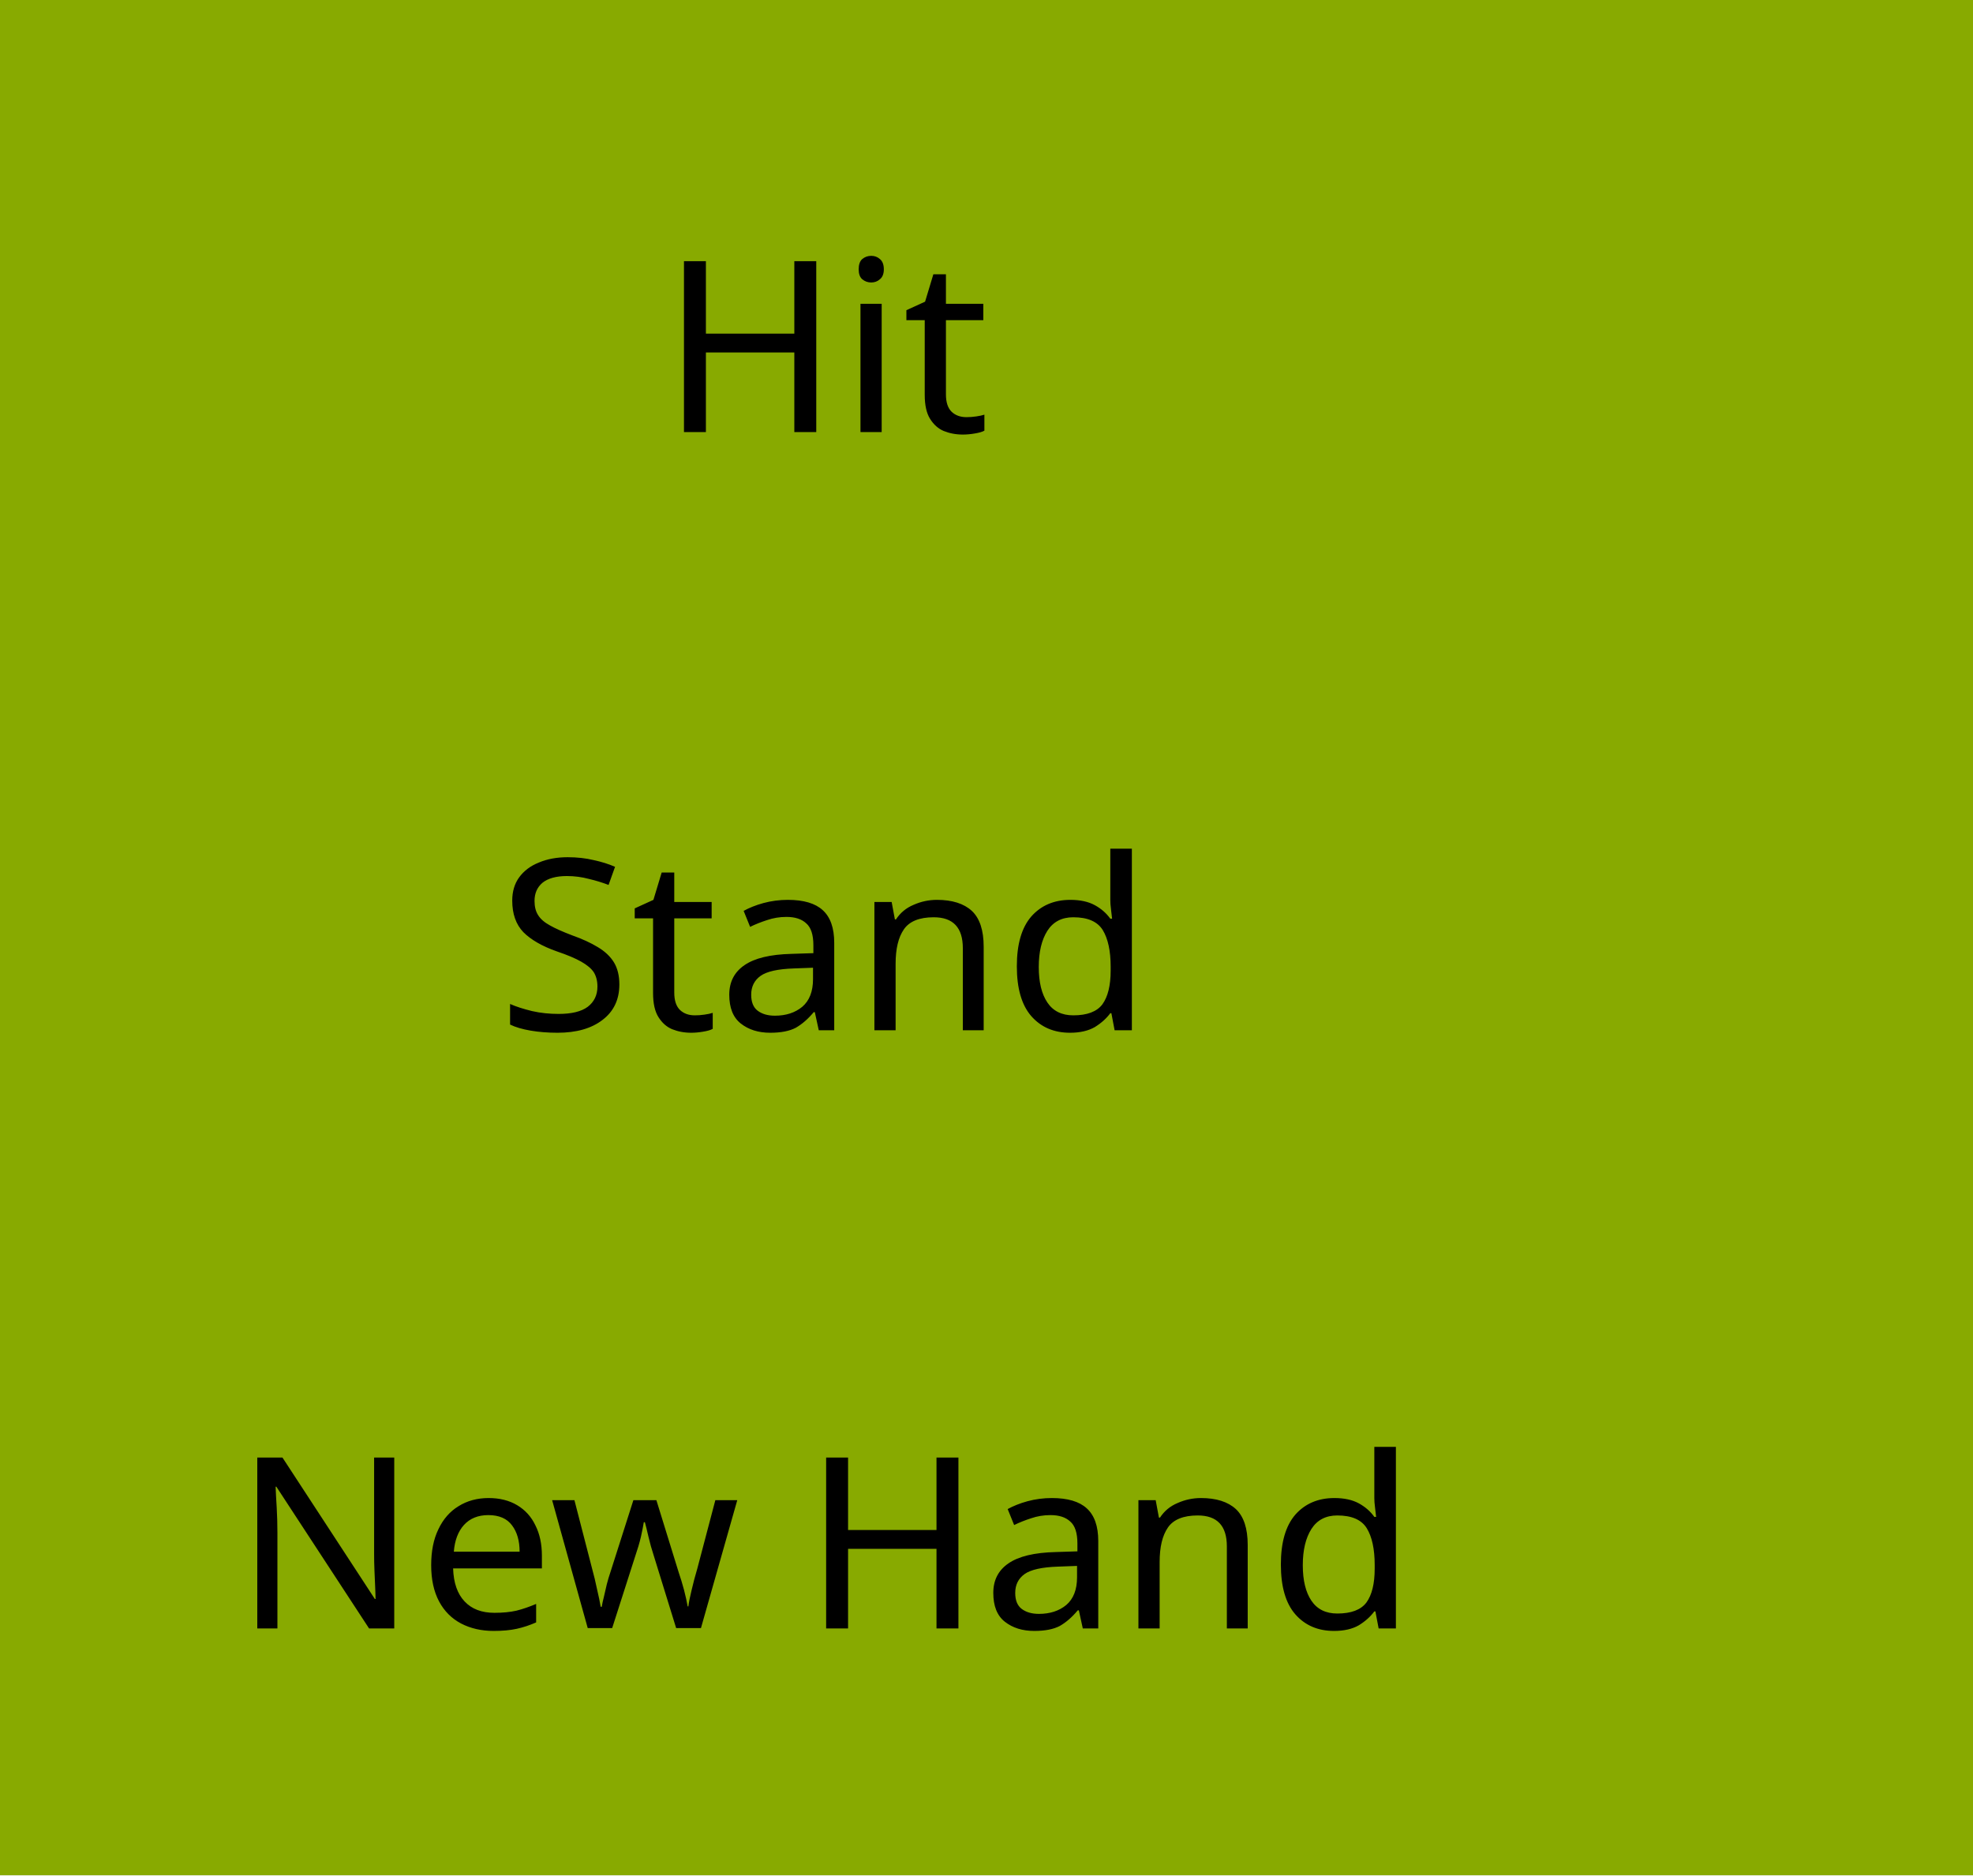
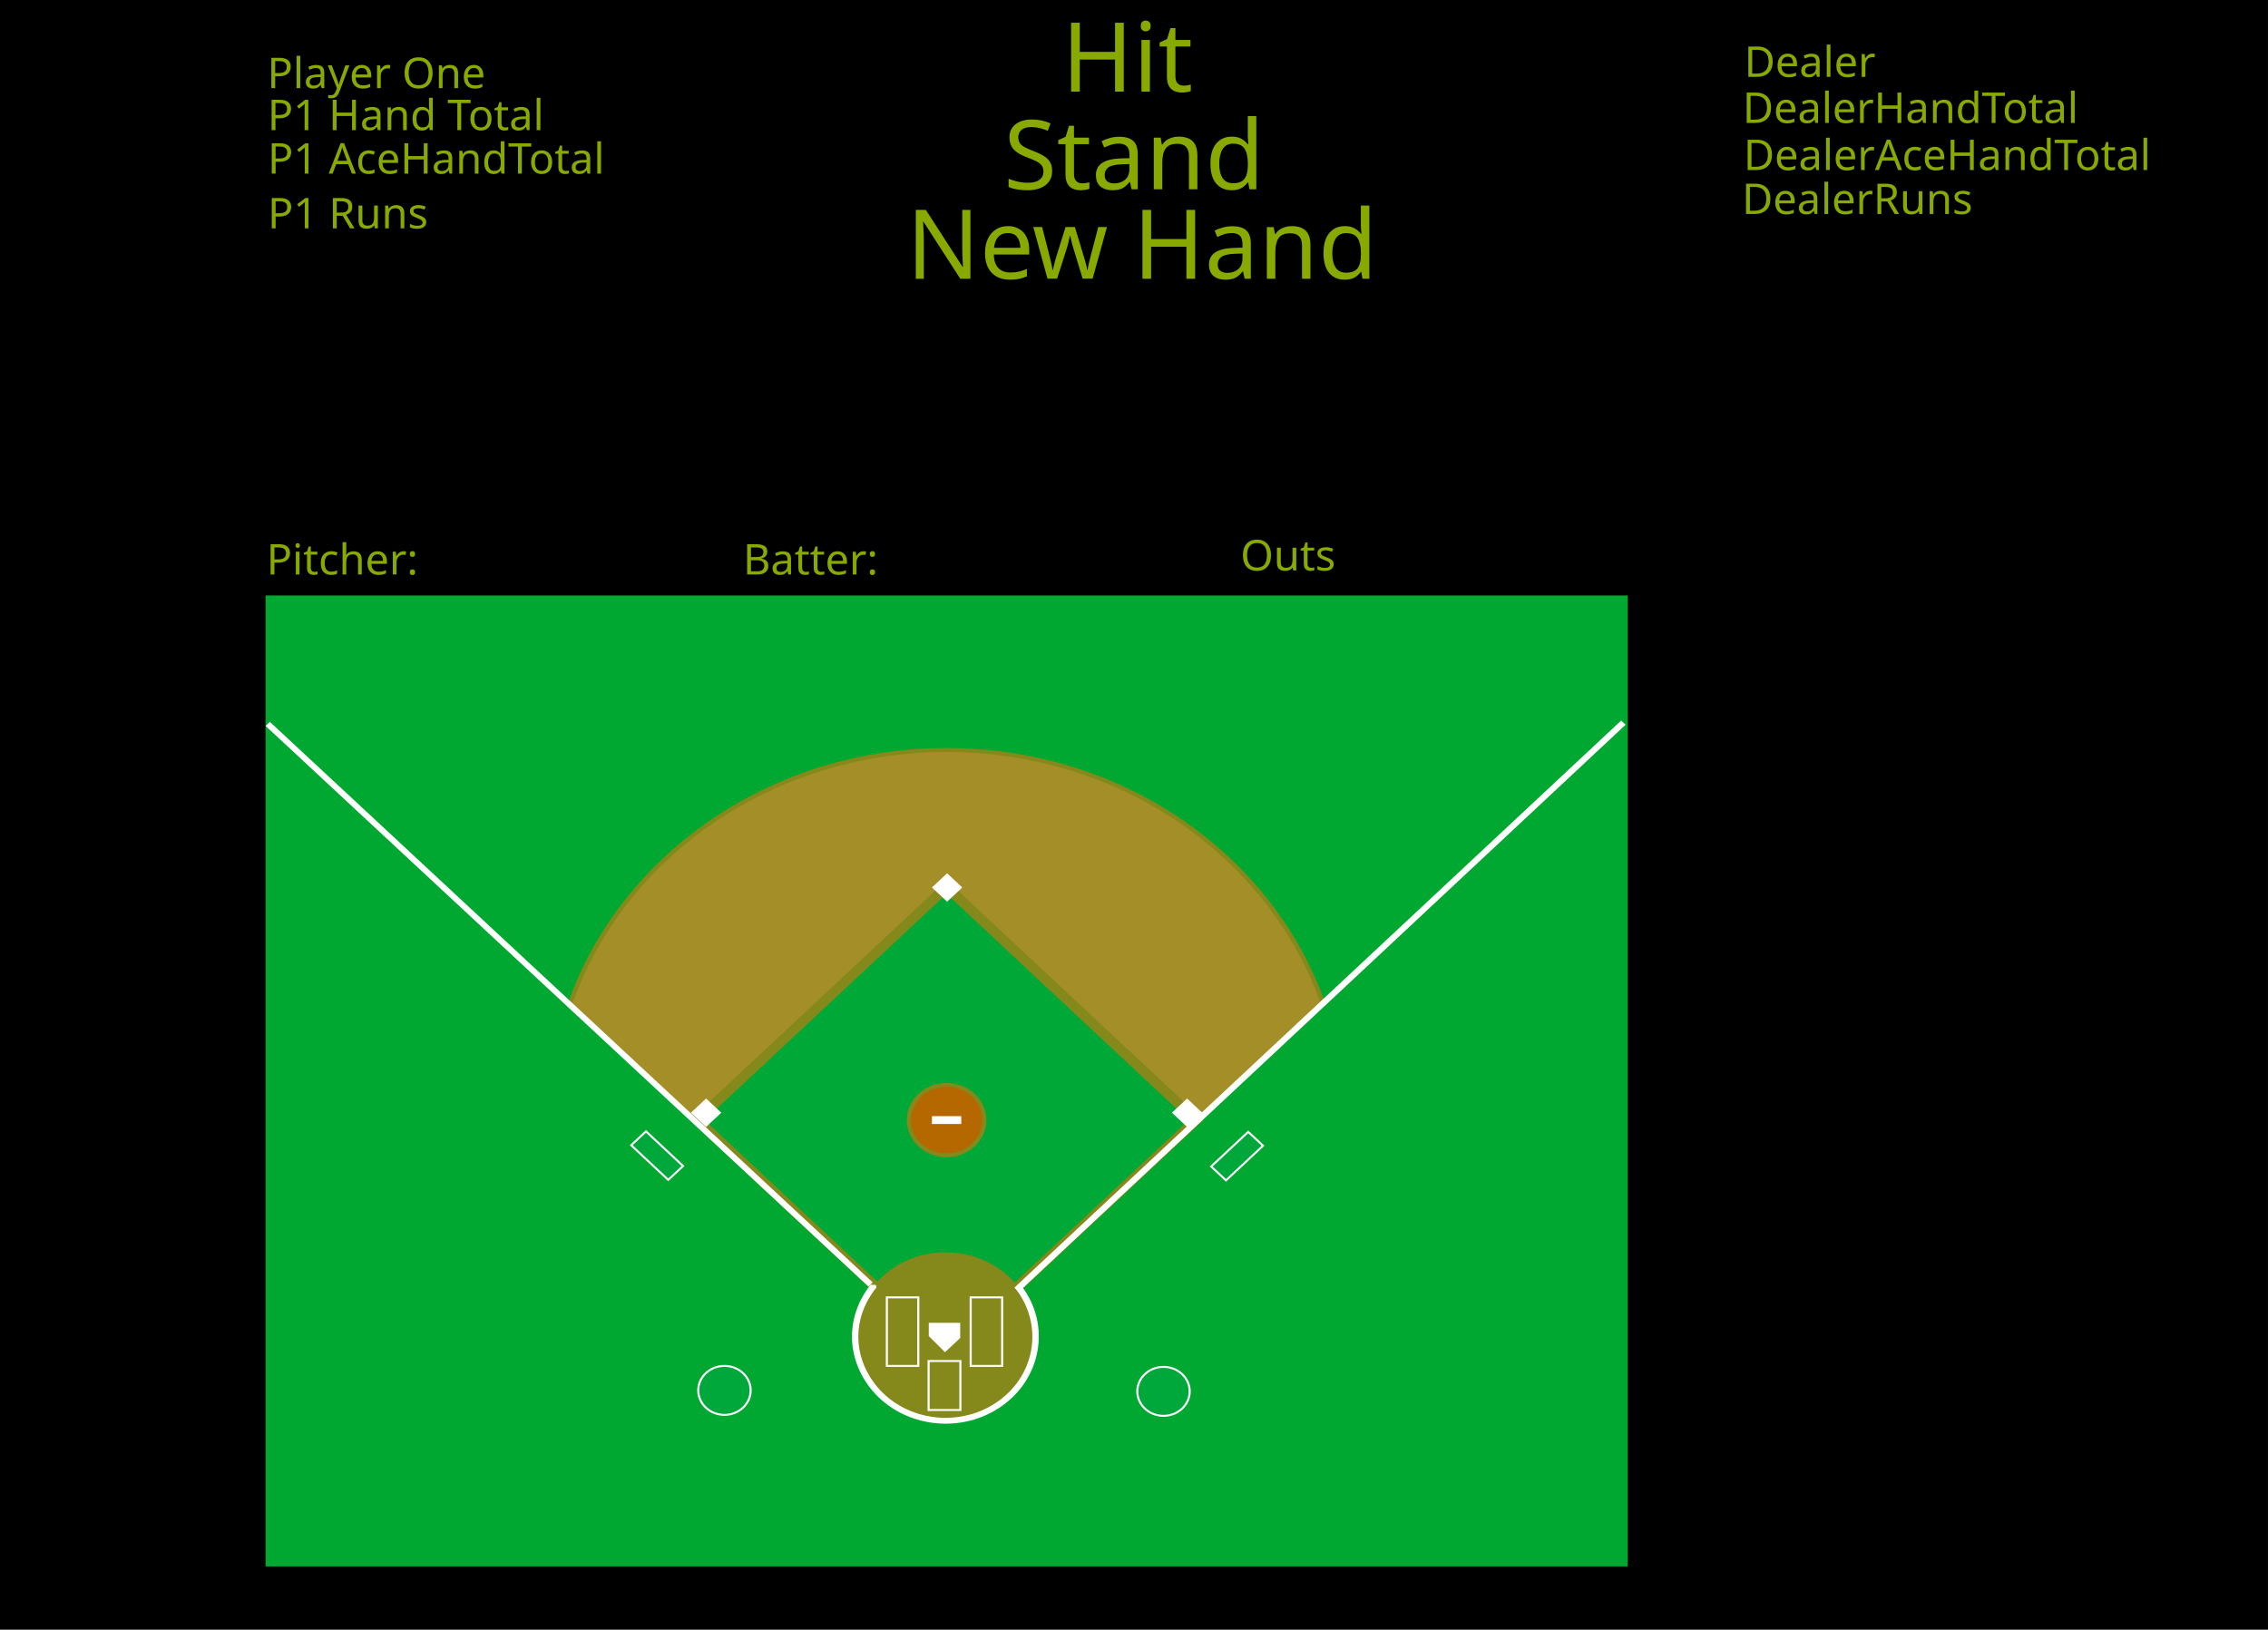
- <svg xmlns="http://www.w3.org/2000/svg" id="svg845" version="1.1" viewBox="0 0 86.261 81.984" height="81.984mm" width="86.261mm">
+ <svg xmlns="http://www.w3.org/2000/svg" id="svg845" version="1.1" viewBox="0 -250 564.48 405.67" height="405.666" width="564.475">
  <defs id="defs839" />
-   <g transform="translate(-60.30291,-91.10247)" id="layer1" />
-   <rect y="0.1" x="0.1" height="81.784" width="86.061" id="rect1418" style="fill:#88aa00;fill-opacity:1;stroke:#88aa00;stroke-width:0.2;stroke-miterlimit:4;stroke-dasharray:none;stroke-dashoffset:0;stroke-opacity:1" />
-   <text transform="scale(1.005831,0.9942028)" id="text1398" y="18.998" x="42.707" style="font-style:normal;font-weight:normal;font-size:10.522px;line-height:1.25;font-family:sans-serif;text-align:center;letter-spacing:0px;word-spacing:0px;text-anchor:middle;fill:#000000;fill-opacity:1;stroke:none;stroke-width:0.263" xml:space="preserve">
-     <tspan id="tspan1402" style="text-align:center;text-anchor:middle;stroke-width:0.263" y="18.998" x="42.707">Hit</tspan>
-     <tspan id="tspan1414" style="text-align:center;text-anchor:middle;stroke-width:0.263" y="32.151" x="42.707" />
-     <tspan id="tspan1404" style="text-align:center;text-anchor:middle;stroke-width:0.263" y="45.303" x="42.707">Stand</tspan>
-     <tspan id="tspan1416" style="text-align:center;text-anchor:middle;stroke-width:0.263" y="58.456" x="42.707" />
-     <tspan id="tspan1412" style="text-align:center;text-anchor:middle;stroke-width:0.263" y="71.608" x="42.707">New Hand</tspan>
-     <tspan id="tspan1406" style="text-align:center;text-anchor:middle;stroke-width:0.263" y="84.76" x="42.707" />
+   <g transform="translate(-42.89015,68.95293)" id="layer1" />
+   <rect y="-249.431" x="0.569" height="404.528" width="563.337" id="rect1418" style="fill:#000000;fill-opacity:1;stroke:#000000;stroke-width:1.138;stroke-miterlimit:4;stroke-dasharray:none;stroke-dashoffset:0;stroke-opacity:1" />
+   <text xml:space="preserve" style="font-style:normal;font-variant:normal;font-weight:normal;font-stretch:normal;font-size:24px;line-height:1.25;font-family:sans-serif;-inkscape-font-specification:'sans-serif, Normal';font-variant-ligatures:normal;font-variant-caps:normal;font-variant-numeric:normal;font-feature-settings:normal;text-align:start;letter-spacing:0px;word-spacing:0px;writing-mode:lr-tb;text-anchor:start;fill:#88aa00;fill-opacity:1;stroke:none;stroke-width:0.265" x="264.258" y="-227.194" id="text831">
+     <tspan id="tspan829" x="264.258" y="-227.194" style="font-style:normal;font-variant:normal;font-weight:normal;font-stretch:normal;font-size:24px;font-family:sans-serif;-inkscape-font-specification:'sans-serif, Normal';font-variant-ligatures:normal;font-variant-caps:normal;font-variant-numeric:normal;font-feature-settings:normal;text-align:start;writing-mode:lr-tb;text-anchor:start;fill:#88aa00;stroke-width:0.265">Hit</tspan>
  </text>
+   <text xml:space="preserve" style="font-style:normal;font-variant:normal;font-weight:normal;font-stretch:normal;font-size:24px;line-height:1.25;font-family:sans-serif;-inkscape-font-specification:'sans-serif, Normal';font-variant-ligatures:normal;font-variant-caps:normal;font-variant-numeric:normal;font-feature-settings:normal;text-align:start;letter-spacing:0px;word-spacing:0px;writing-mode:lr-tb;text-anchor:start;fill:#88aa00;fill-opacity:1;stroke:none;stroke-width:0.265" x="249.818" y="-202.877" id="text835">
+     <tspan id="tspan833" x="249.818" y="-202.877" style="font-style:normal;font-variant:normal;font-weight:normal;font-stretch:normal;font-size:24px;font-family:sans-serif;-inkscape-font-specification:'sans-serif, Normal';font-variant-ligatures:normal;font-variant-caps:normal;font-variant-numeric:normal;font-feature-settings:normal;text-align:start;writing-mode:lr-tb;text-anchor:start;fill:#88aa00;stroke-width:0.265">Stand</tspan>
+   </text>
+   <text xml:space="preserve" style="font-style:normal;font-variant:normal;font-weight:normal;font-stretch:normal;font-size:24px;line-height:1.25;font-family:sans-serif;-inkscape-font-specification:'sans-serif, Normal';font-variant-ligatures:normal;font-variant-caps:normal;font-variant-numeric:normal;font-feature-settings:normal;text-align:start;letter-spacing:0px;word-spacing:0px;writing-mode:lr-tb;text-anchor:start;fill:#88aa00;fill-opacity:1;stroke:none;stroke-width:0.265" x="225.612" y="-180.607" id="text839">
+     <tspan id="tspan837" x="225.612" y="-180.607" style="font-style:normal;font-variant:normal;font-weight:normal;font-stretch:normal;font-size:24px;font-family:sans-serif;-inkscape-font-specification:'sans-serif, Normal';font-variant-ligatures:normal;font-variant-caps:normal;font-variant-numeric:normal;font-feature-settings:normal;text-align:start;writing-mode:lr-tb;text-anchor:start;fill:#88aa00;stroke-width:0.265">New Hand</tspan>
+   </text>
+   <text xml:space="preserve" style="font-style:normal;font-weight:normal;font-size:10.583px;line-height:1.25;font-family:sans-serif;letter-spacing:0px;word-spacing:0px;fill:#000000;fill-opacity:1;stroke:none;stroke-width:0.265" x="66.5" y="-228.061" id="text1394">
+     <tspan id="tspan1392" x="66.5" y="-228.061" style="fill:#88aa00;stroke-width:0.265">Player One</tspan>
+   </text>
+   <text xml:space="preserve" style="font-style:normal;font-weight:normal;font-size:10.583px;line-height:1.25;font-family:sans-serif;letter-spacing:0px;word-spacing:0px;fill:#000000;fill-opacity:1;stroke:none;stroke-width:0.265" x="434.119" y="-230.863" id="text1398">
+     <tspan id="tspan1396" x="434.119" y="-230.863" style="fill:#88aa00;stroke-width:0.265">Dealer</tspan>
+   </text>
+   <text xml:space="preserve" style="font-style:normal;font-weight:normal;font-size:10.583px;line-height:1.25;font-family:sans-serif;letter-spacing:0px;word-spacing:0px;fill:#000000;fill-opacity:1;stroke:none;stroke-width:0.265" x="308.727" y="-108" id="text1402">
+     <tspan id="tspan1400" x="308.727" y="-108" style="fill:#88aa00;stroke-width:0.265">Outs</tspan>
+   </text>
+   <text xml:space="preserve" style="font-style:normal;font-weight:normal;font-size:10.583px;line-height:1.25;font-family:sans-serif;letter-spacing:0px;word-spacing:0px;fill:#000000;fill-opacity:1;stroke:none;stroke-width:0.265" x="66.576" y="-217.614" id="text1406">
+     <tspan id="tspan1404" x="66.576" y="-217.614" style="fill:#88aa00;stroke-width:0.265">P1 Hand Total</tspan>
+   </text>
+   <text xml:space="preserve" style="font-style:normal;font-weight:normal;font-size:10.583px;line-height:1.25;font-family:sans-serif;letter-spacing:0px;word-spacing:0px;fill:#000000;fill-opacity:1;stroke:none;stroke-width:0.265" x="433.71" y="-219.4" id="text1410">
+     <tspan id="tspan1408" x="433.71" y="-219.4" style="fill:#88aa00;stroke-width:0.265">DealerHandTotal</tspan>
+   </text>
+   <text xml:space="preserve" style="font-style:normal;font-weight:normal;font-size:10.583px;line-height:1.25;font-family:sans-serif;letter-spacing:0px;word-spacing:0px;fill:#000000;fill-opacity:1;stroke:none;stroke-width:0.265" x="66.608" y="-206.789" id="text1414">
+     <tspan id="tspan1412" x="66.608" y="-206.789" style="fill:#88aa00;stroke-width:0.265">P1 AceHandTotal</tspan>
+   </text>
+   <text xml:space="preserve" style="font-style:normal;font-weight:normal;font-size:10.583px;line-height:1.25;font-family:sans-serif;letter-spacing:0px;word-spacing:0px;fill:#000000;fill-opacity:1;stroke:none;stroke-width:0.265" x="433.943" y="-207.67" id="text1418">
+     <tspan id="tspan1416" x="433.943" y="-207.67" style="fill:#88aa00;stroke-width:0.265">DealerAceHandTotal</tspan>
+   </text>
+   <text xml:space="preserve" style="font-style:normal;font-weight:normal;font-size:10.583px;line-height:1.25;font-family:sans-serif;letter-spacing:0px;word-spacing:0px;fill:#000000;fill-opacity:1;stroke:none;stroke-width:0.265" x="66.615" y="-193.158" id="text1422">
+     <tspan id="tspan1420" x="66.615" y="-193.158" style="fill:#88aa00;stroke-width:0.265">P1 Runs</tspan>
+   </text>
+   <text xml:space="preserve" style="font-style:normal;font-weight:normal;font-size:10.583px;line-height:1.25;font-family:sans-serif;letter-spacing:0px;word-spacing:0px;fill:#000000;fill-opacity:1;stroke:none;stroke-width:0.265" x="433.544" y="-196.725" id="text1426">
+     <tspan id="tspan1424" x="433.544" y="-196.725" style="fill:#88aa00;stroke-width:0.265">DealerRuns</tspan>
+   </text>
+   <text xml:space="preserve" style="font-style:normal;font-weight:normal;font-size:10.583px;line-height:1.25;font-family:sans-serif;letter-spacing:0px;word-spacing:0px;fill:#000000;fill-opacity:1;stroke:none;stroke-width:0.265" x="66.316" y="-106.995" id="text1430">
+     <tspan id="tspan1428" x="66.316" y="-106.995" style="fill:#88aa00;stroke-width:0.265">Pitcher:</tspan>
+   </text>
+   <text xml:space="preserve" style="font-style:normal;font-weight:normal;font-size:10.583px;line-height:1.25;font-family:sans-serif;letter-spacing:0px;word-spacing:0px;fill:#000000;fill-opacity:1;stroke:none;stroke-width:0.265" x="184.922" y="-106.99" id="text1434">
+     <tspan id="tspan1432" x="184.922" y="-106.99" style="fill:#88aa00;stroke-width:0.265">Batter:</tspan>
+   </text>
+   <g id="g2069" transform="matrix(0.5216005,0,0,0.4875367,64.25063,-126.9444)">
+     <path id="path2807" d="M 153.536,547.376 H 3.536 V 51.619 H 653.536 V 547.376 h -142 z" style="fill:#00a831;fill-opacity:1;fill-rule:evenodd;stroke:none;stroke-width:0.996px;stroke-linecap:butt;stroke-linejoin:miter;stroke-opacity:1" />
+     <path transform="matrix(1.989102,0,0,1.978205,-268.2308,-1169.879)" d="m 205,752.362 a 95,95 0 0 1 95,-95 95,95 0 0 1 95,95" id="path1874" style="opacity:1;fill:#a48e28;fill-opacity:1;stroke:#85881b;stroke-width:1.044;stroke-linecap:butt;stroke-linejoin:bevel;stroke-miterlimit:4;stroke-dasharray:none;stroke-opacity:1" />
+     <path id="path2795" d="m 328.5,439.483 210,-210 v 210 z" style="fill:#00a831;fill-opacity:1;fill-rule:evenodd;stroke:none;stroke-width:1px;stroke-linecap:butt;stroke-linejoin:miter;stroke-opacity:1" />
+     <path id="path2793" d="m 328.5,439.483 -204,-204 -1,204 z" style="fill:#00a831;fill-opacity:1;fill-rule:evenodd;stroke:none;stroke-width:1px;stroke-linecap:butt;stroke-linejoin:miter;stroke-opacity:1" />
+     <rect transform="rotate(-45)" y="374.036" x="-77.781" height="168.315" width="168.315" id="rect2765" style="opacity:1;fill:#00a837;fill-opacity:1;stroke:#85881b;stroke-width:5;stroke-linecap:butt;stroke-linejoin:miter;stroke-miterlimit:4;stroke-dasharray:none;stroke-opacity:1" />
+     <circle r="43" cy="430" cx="328" id="path2816" style="opacity:1;fill:#85881b;fill-opacity:1;stroke:none;stroke-width:1;stroke-linecap:butt;stroke-linejoin:miter;stroke-miterlimit:4;stroke-dasharray:none;stroke-opacity:1" />
+     <circle r="18" cy="752.362" cx="300" transform="translate(28.5,-432.8794)" id="path1876" style="opacity:1;fill:#b56700;fill-opacity:1;stroke:#85881b;stroke-width:2;stroke-linecap:round;stroke-linejoin:round;stroke-miterlimit:4;stroke-dasharray:none;stroke-opacity:1" />
+     <path id="path2789" d="M 363.01,405 C 650.377,117.622 650.377,117.622 650.377,117.622" style="fill:none;fill-opacity:0.75;fill-rule:evenodd;stroke:#ffffff;stroke-width:3.01;stroke-linecap:square;stroke-linejoin:miter;stroke-miterlimit:4;stroke-dasharray:none;stroke-opacity:1" />
+     <path id="path2791" d="M 292.219,403.406 C 4.583,117.207 4.583,117.207 4.583,117.207" style="fill:none;fill-opacity:0.75;fill-rule:evenodd;stroke:#ffffff;stroke-width:2.909;stroke-linecap:butt;stroke-linejoin:miter;stroke-miterlimit:4;stroke-dasharray:none;stroke-opacity:1" />
+     <rect transform="rotate(45)" y="66.991" x="369.269" height="10.243" width="10.243" id="rect2799" style="opacity:1;fill:#ffffff;fill-opacity:1;stroke:none;stroke-width:3;stroke-linecap:butt;stroke-linejoin:miter;stroke-miterlimit:4;stroke-dasharray:none;stroke-opacity:1" />
+     <rect transform="rotate(45)" y="-95.3" x="531.56" height="10.243" width="10.243" id="rect2801" style="opacity:1;fill:#ffffff;fill-opacity:1;stroke:none;stroke-width:3;stroke-linecap:butt;stroke-linejoin:miter;stroke-miterlimit:4;stroke-dasharray:none;stroke-opacity:1" />
+     <rect transform="rotate(45)" y="-95.643" x="369.269" height="10.243" width="10.243" id="rect2803" style="opacity:1;fill:#ffffff;fill-opacity:1;stroke:none;stroke-width:3;stroke-linecap:butt;stroke-linejoin:miter;stroke-miterlimit:4;stroke-dasharray:none;stroke-opacity:1" />
+     <rect y="317.483" x="321.5" height="4" width="14" id="rect2805" style="opacity:1;fill:#ffffff;fill-opacity:1;stroke:none;stroke-width:3;stroke-linecap:butt;stroke-linejoin:miter;stroke-miterlimit:4;stroke-dasharray:none;stroke-opacity:1" />
+     <path id="rect2809" d="m 320,423 h 15 v 7.749 L 327.728,438 320,429.781 Z" style="fill:#ffffff;fill-opacity:1;stroke:none;stroke-width:3;stroke-linecap:butt;stroke-linejoin:miter;stroke-miterlimit:4;stroke-opacity:1" />
+     <rect y="410" x="340" height="35" width="15" id="rect2812" style="opacity:1;fill:#85881b;fill-opacity:1;stroke:#ffffff;stroke-width:1;stroke-linecap:butt;stroke-linejoin:miter;stroke-miterlimit:4;stroke-dasharray:none;stroke-opacity:1" />
+     <rect y="410" x="300" height="35" width="15" id="rect2814" style="opacity:1;fill:#85881b;fill-opacity:1;stroke:#ffffff;stroke-width:1;stroke-linecap:butt;stroke-linejoin:miter;stroke-miterlimit:4;stroke-dasharray:none;stroke-opacity:1" />
+     <rect y="442.5" x="319.925" height="25.01" width="15.15" id="rect2820" style="opacity:1;fill:#85881b;fill-opacity:1;stroke:#ffffff;stroke-width:1;stroke-linecap:butt;stroke-linejoin:miter;stroke-miterlimit:4;stroke-dasharray:none;stroke-opacity:1" />
+     <rect transform="rotate(-45)" y="360.852" x="-109.122" height="25" width="10" id="rect3044" style="opacity:1;fill:#00a83b;fill-opacity:1;stroke:#ffffff;stroke-width:1;stroke-linecap:butt;stroke-linejoin:miter;stroke-miterlimit:4;stroke-dasharray:none;stroke-opacity:1" />
+     <rect transform="rotate(-135)" y="78.894" x="-574.221" height="25" width="10" id="rect3050" style="opacity:1;fill:#00a83b;fill-opacity:1;stroke:#ffffff;stroke-width:1;stroke-linecap:butt;stroke-linejoin:miter;stroke-miterlimit:4;stroke-dasharray:none;stroke-opacity:1" />
+     <circle r="12.5" cy="457.5" cx="222.5" id="path3068" style="opacity:1;fill:#00a83b;fill-opacity:1;stroke:#ffffff;stroke-width:1;stroke-linecap:butt;stroke-linejoin:miter;stroke-miterlimit:4;stroke-dasharray:none;stroke-opacity:1" />
+     <circle r="12.5" cy="457.5" cx="222.5" transform="translate(209.5,0.5)" id="path3074" style="opacity:1;fill:#00a83b;fill-opacity:1;stroke:#ffffff;stroke-width:1;stroke-linecap:butt;stroke-linejoin:miter;stroke-miterlimit:4;stroke-dasharray:none;stroke-opacity:1" />
+     <path id="path3120" d="m 295,405 c 0.151,-2.257 -1.812,-1.021 -2.719,-1.531 -11.655,15.693 -11.924,36.214 -0.656,52.188 14.15,20.059 41.972,24.869 62.031,10.719 20.059,-14.15 24.869,-41.972 10.719,-62.031 L 361,405 c 1.656,2.375 0,0 1.656,2.375 L 293.875,406.531 Z m -1.125,1.531 68.781,0.844 c 12.144,18.616 7.594,43.613 -10.719,56.531 -18.733,13.214 -44.629,8.764 -57.844,-9.969 -10.266,-14.553 -10.254,-32.881 -0.219,-47.406 z" style="opacity:1;fill:#ffffff;fill-opacity:1;stroke:none;stroke-width:3;stroke-linecap:butt;stroke-linejoin:miter;stroke-miterlimit:4;stroke-dasharray:none;stroke-opacity:1" />
+   </g>
</svg>
